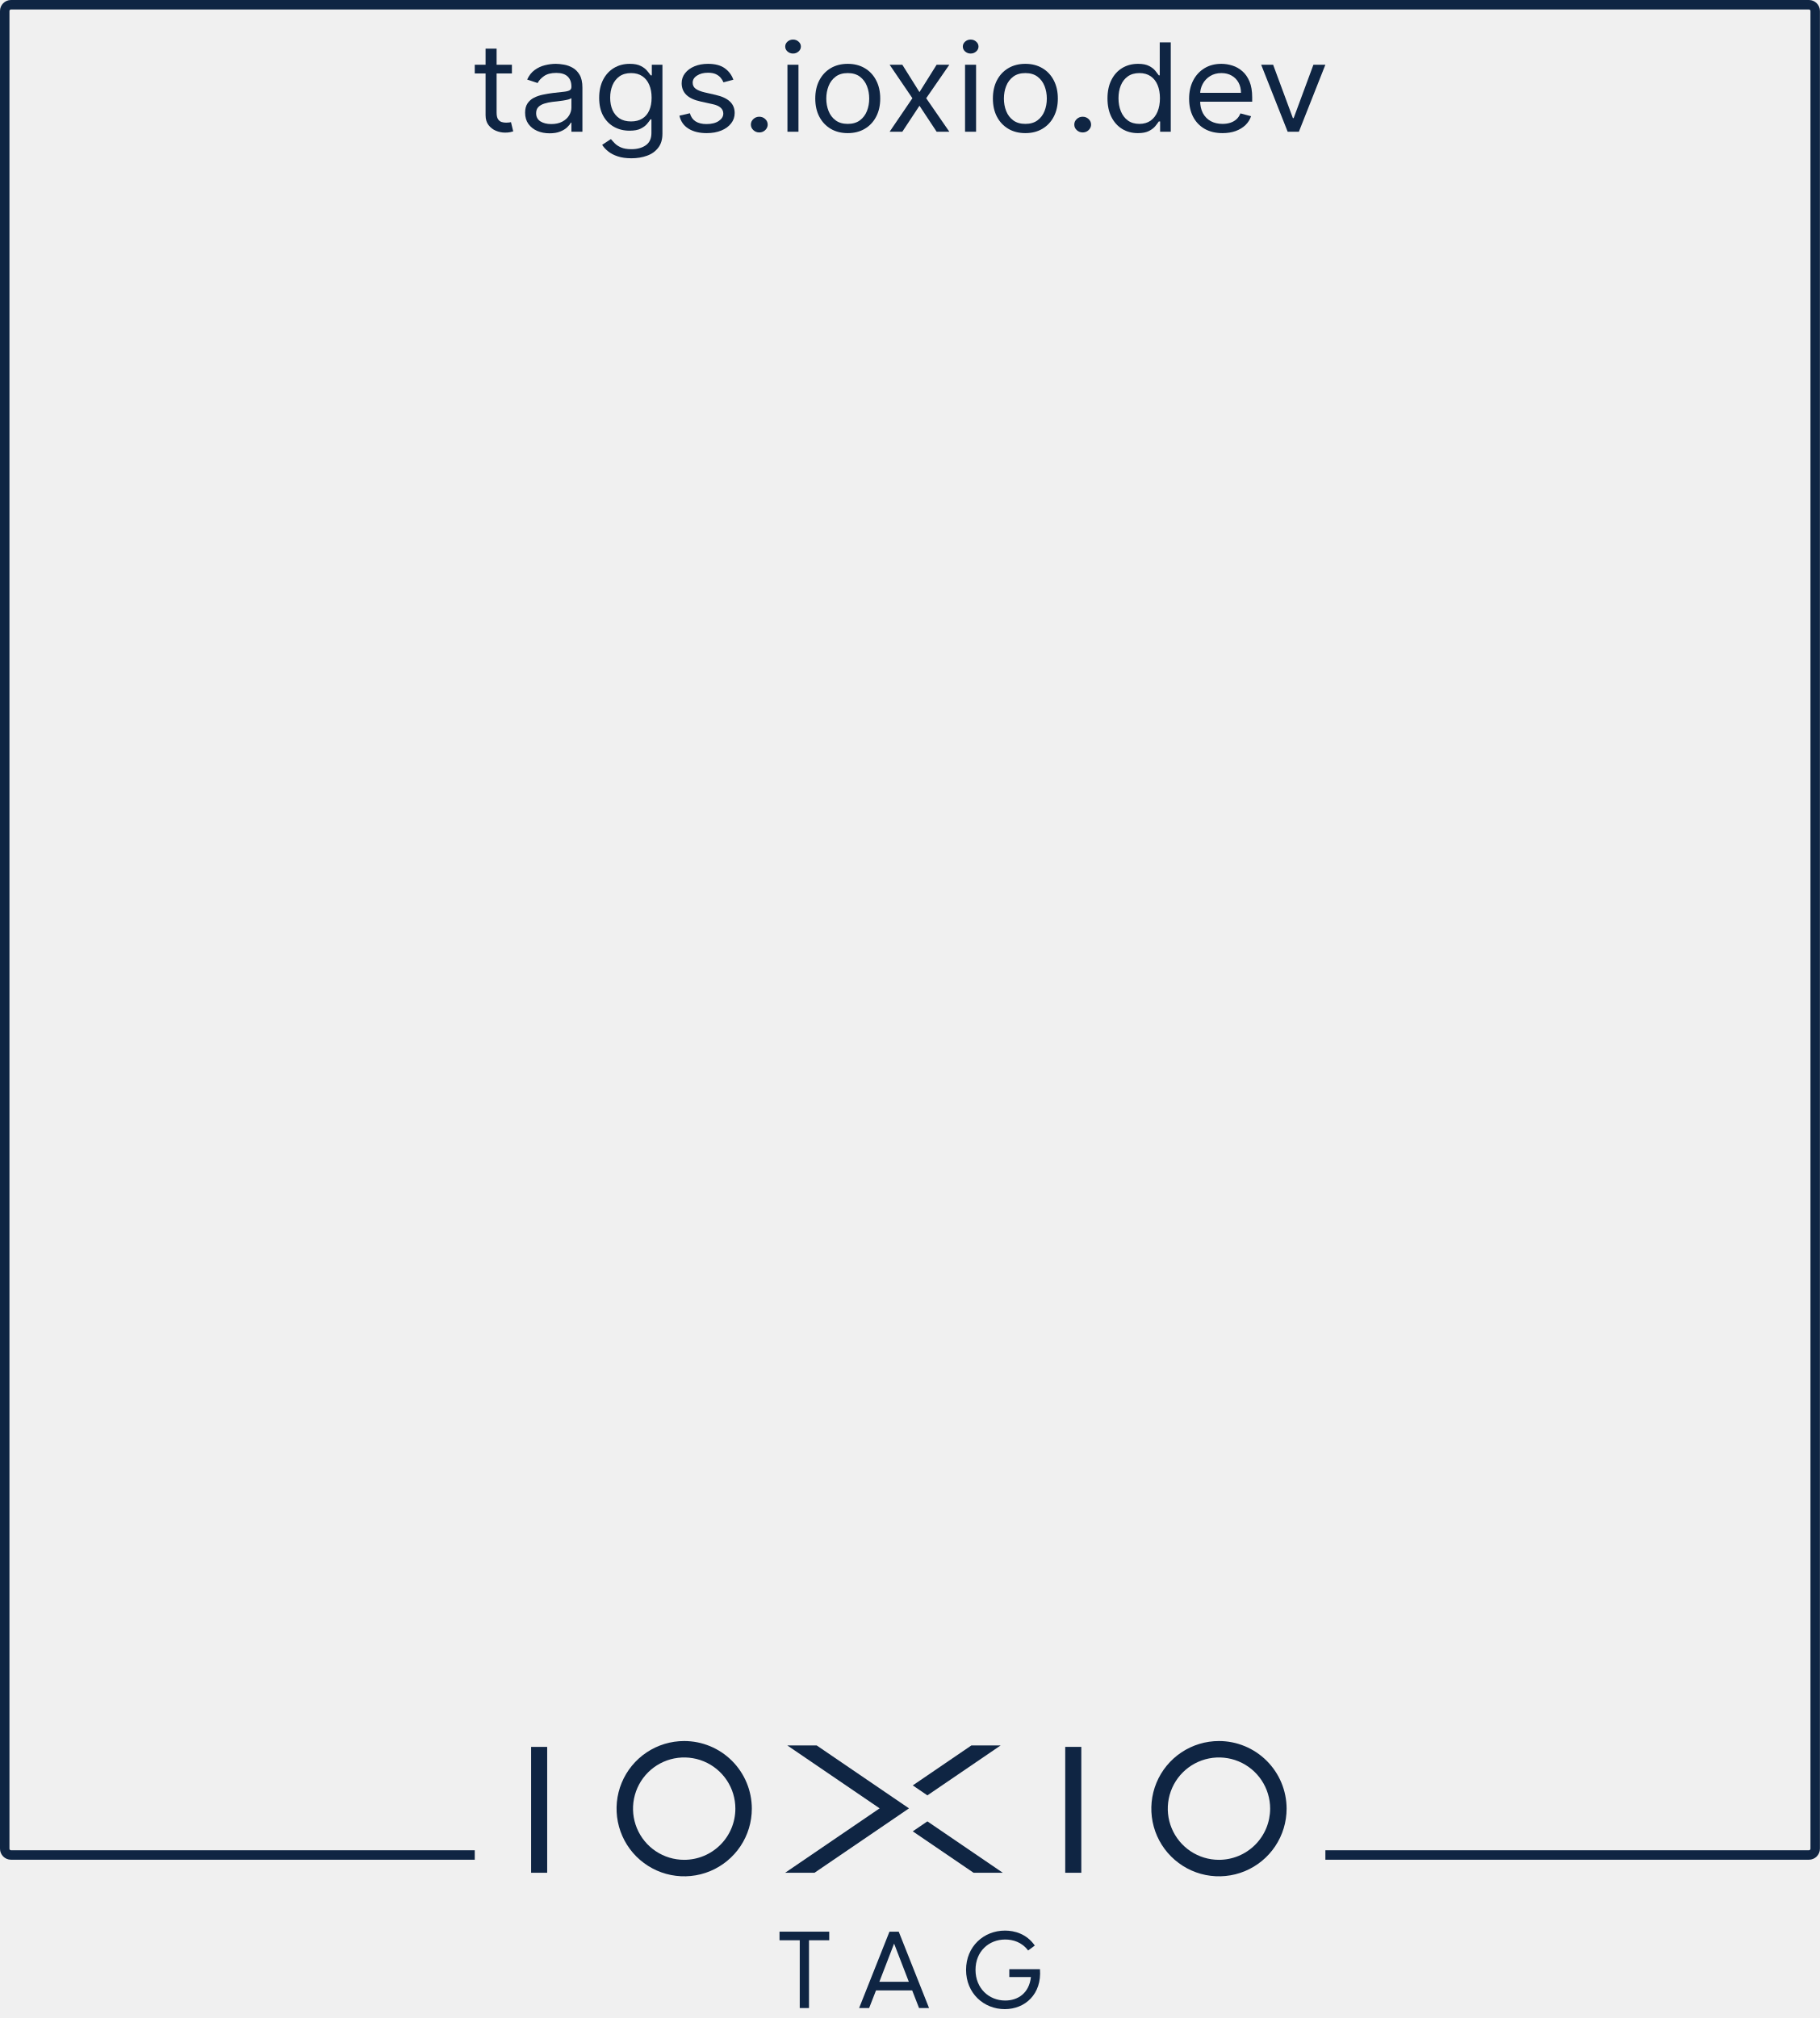
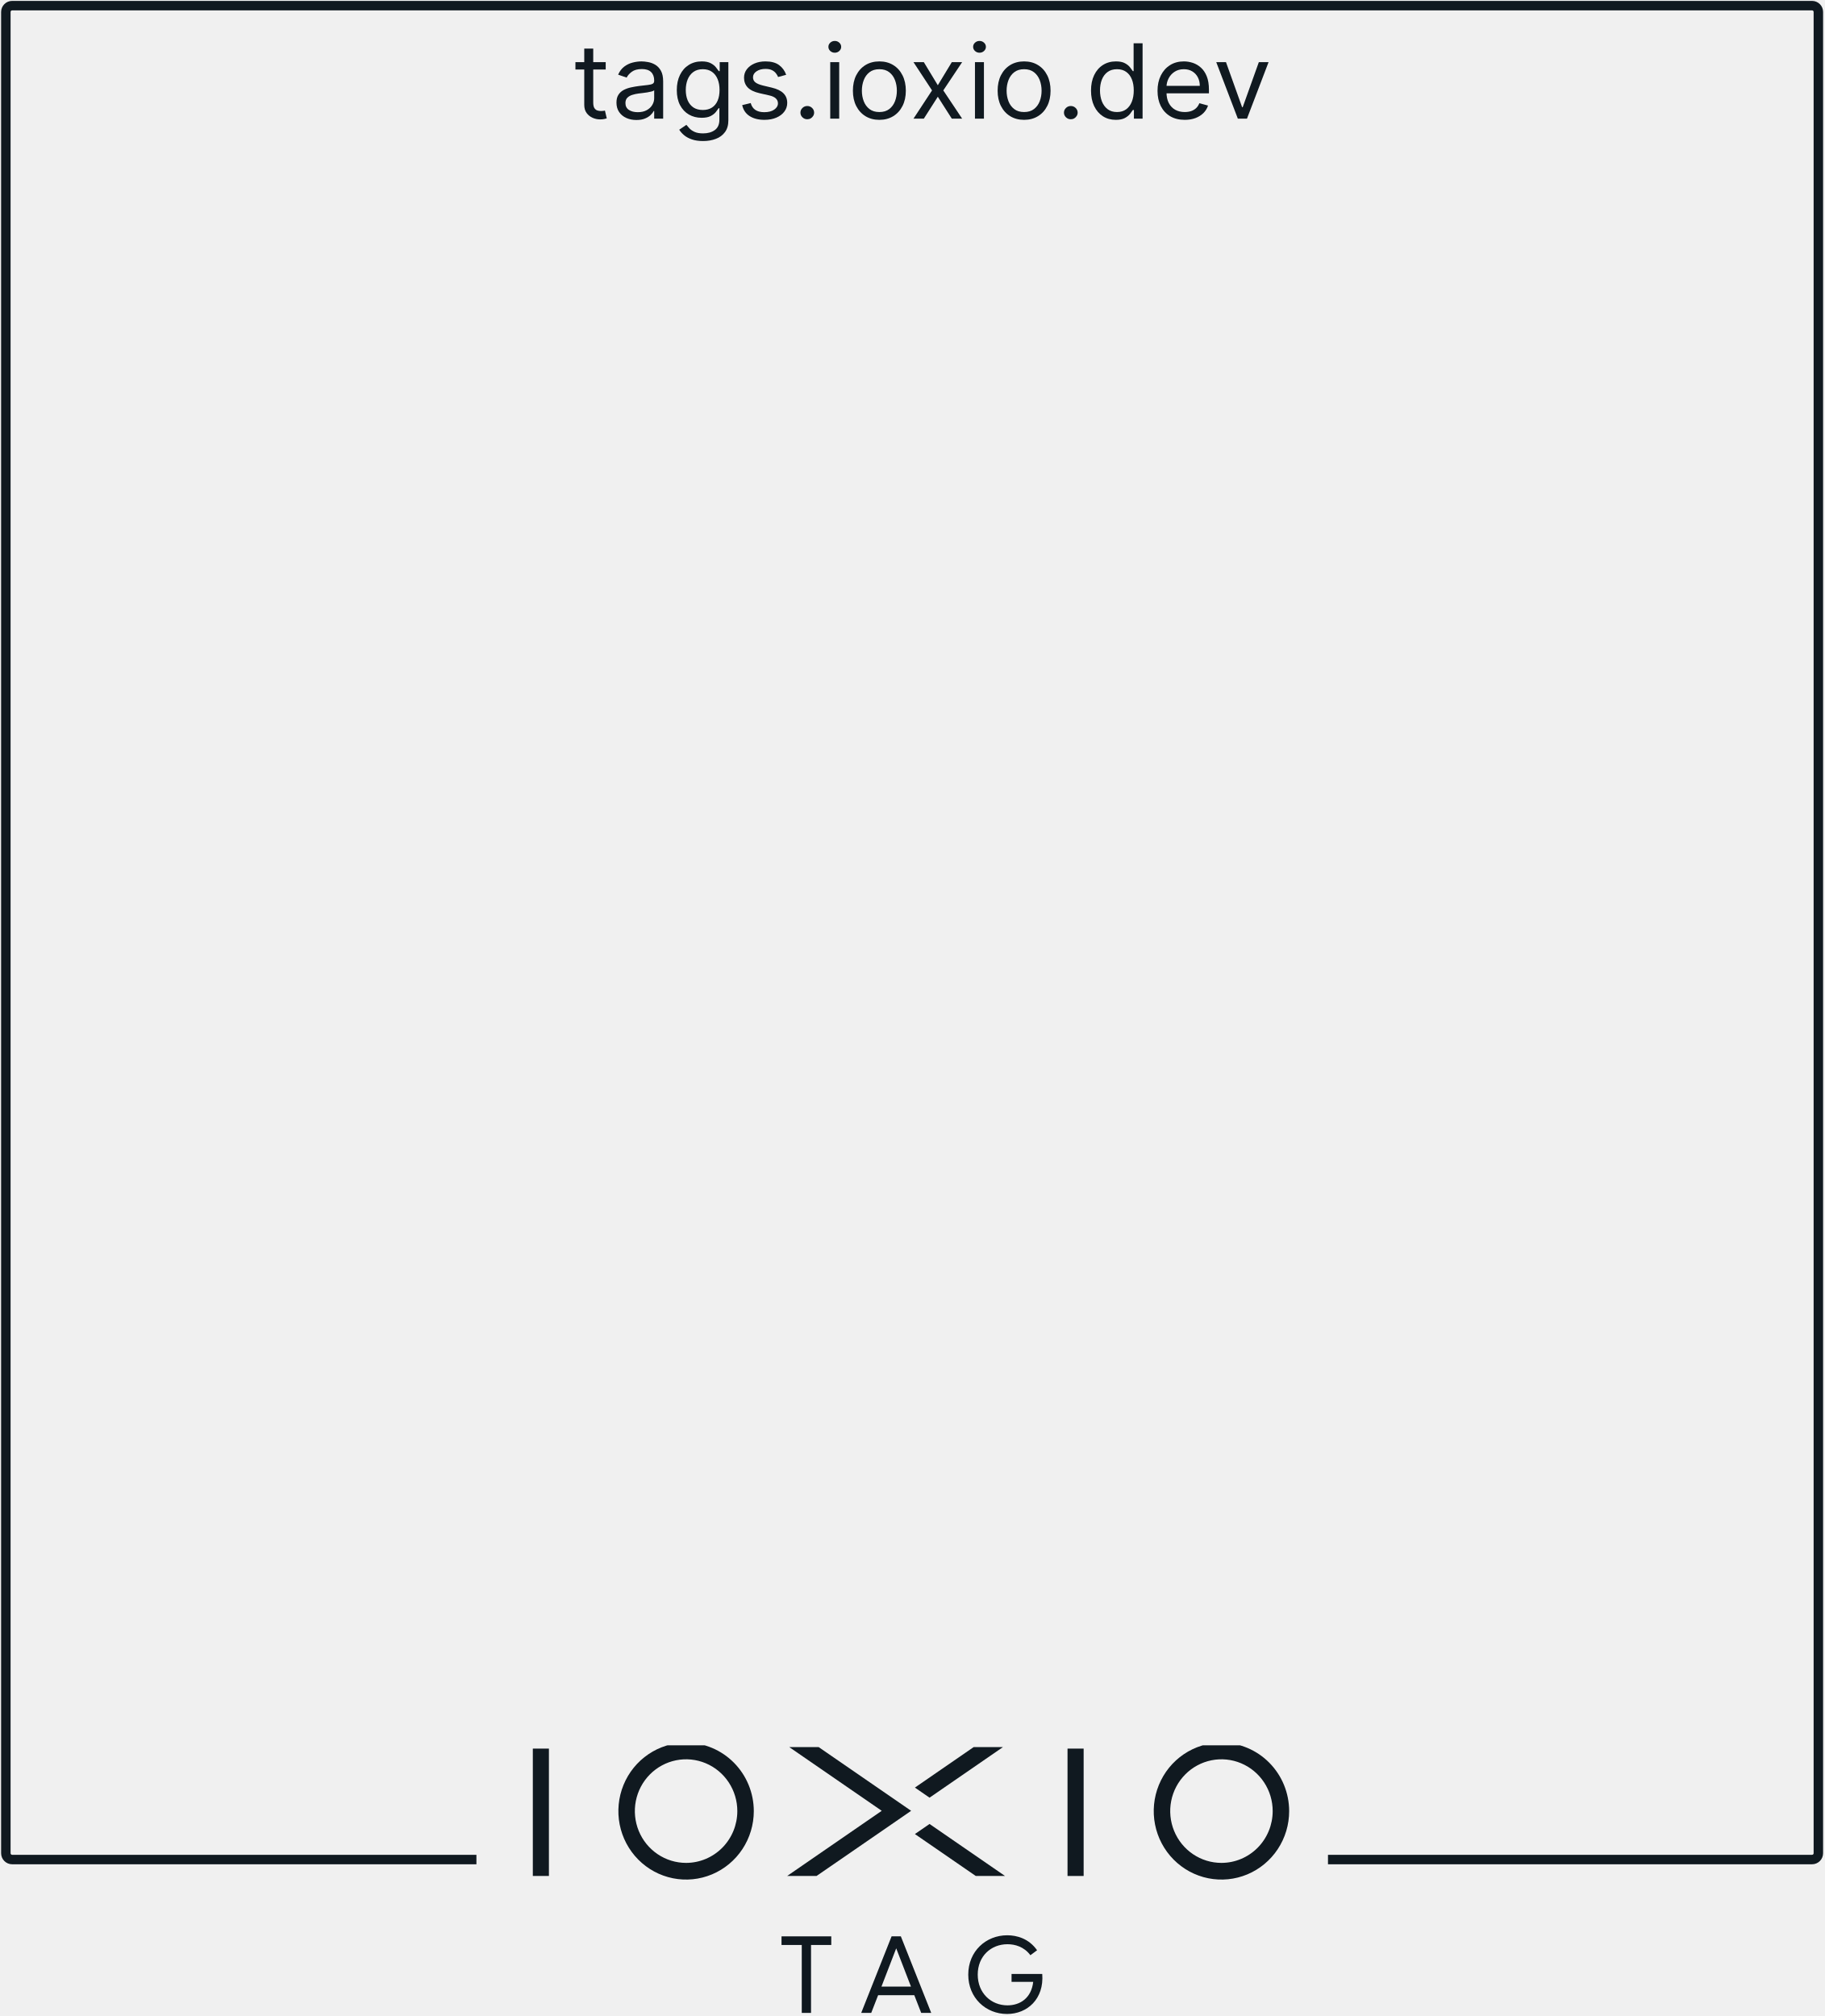
- <svg xmlns="http://www.w3.org/2000/svg" width="92" height="102" viewBox="0 0 92 102" fill="none">
-   <path fill-rule="evenodd" clip-rule="evenodd" d="M0.557 0.478H91.443C91.487 0.478 91.522 0.513 91.522 0.557V93.443C91.522 93.487 91.487 93.522 91.443 93.522H67V94H91.443C91.751 94 92 93.751 92 93.443V0.557C92 0.249 91.751 0 91.443 0H0.557C0.249 0 0 0.249 0 0.557V93.443C0 93.751 0.249 94 0.557 94H24V93.522H0.557C0.513 93.522 0.478 93.487 0.478 93.443V0.557C0.478 0.513 0.513 0.478 0.557 0.478Z" fill="#0F2543" />
-   <g clip-path="url(#clip0_396_39)">
-     <path d="M27.661 88.296H26.848V94.659H27.661V88.296Z" fill="#0F2543" />
-     <path d="M34.587 88C33.911 88 33.25 88.201 32.688 88.576C32.125 88.952 31.687 89.486 31.428 90.111C31.169 90.736 31.102 91.423 31.234 92.086C31.366 92.749 31.691 93.359 32.169 93.837C32.648 94.315 33.257 94.641 33.92 94.773C34.583 94.905 35.271 94.837 35.896 94.578C36.52 94.319 37.054 93.881 37.43 93.319C37.806 92.757 38.006 92.096 38.006 91.419C38.006 90.513 37.645 89.643 37.004 89.002C36.363 88.361 35.494 88.001 34.587 88ZM34.587 94.005C34.075 94.005 33.575 93.853 33.15 93.569C32.724 93.285 32.393 92.88 32.197 92.408C32.001 91.935 31.95 91.415 32.05 90.913C32.15 90.411 32.396 89.95 32.758 89.588C33.12 89.226 33.581 88.98 34.083 88.88C34.585 88.781 35.105 88.832 35.578 89.028C36.051 89.224 36.455 89.556 36.739 89.981C37.023 90.407 37.175 90.907 37.174 91.419C37.174 92.105 36.901 92.763 36.416 93.247C35.931 93.732 35.273 94.005 34.587 94.005Z" fill="#0F2543" />
-     <path d="M54.662 88.296H53.849V94.659H54.662V88.296Z" fill="#0F2543" />
-     <path d="M61.62 88C60.944 88 60.283 88.201 59.721 88.576C59.158 88.952 58.72 89.486 58.461 90.111C58.203 90.736 58.135 91.423 58.267 92.086C58.399 92.749 58.724 93.359 59.203 93.837C59.681 94.315 60.29 94.641 60.953 94.773C61.617 94.905 62.304 94.837 62.929 94.578C63.554 94.319 64.088 93.881 64.463 93.319C64.839 92.757 65.04 92.096 65.04 91.419C65.039 90.513 64.678 89.644 64.037 89.003C63.396 88.362 62.527 88.001 61.62 88ZM61.62 94.005C61.109 94.005 60.608 93.853 60.183 93.569C59.757 93.285 59.426 92.88 59.23 92.408C59.034 91.935 58.983 91.415 59.083 90.913C59.183 90.411 59.429 89.95 59.791 89.588C60.153 89.226 60.614 88.98 61.117 88.88C61.618 88.781 62.139 88.832 62.611 89.028C63.084 89.224 63.488 89.556 63.772 89.981C64.056 90.407 64.208 90.907 64.208 91.419C64.207 92.105 63.934 92.763 63.449 93.247C62.964 93.732 62.306 94.005 61.62 94.005Z" fill="#0F2543" />
-     <path d="M41.283 88.222H39.798L44.467 91.403L39.69 94.659H41.175L45.209 91.91L45.951 91.403L45.209 90.898L41.283 88.222Z" fill="#0F2543" />
-     <path d="M46.142 92.565L49.216 94.659H50.693L46.881 92.061L46.142 92.565Z" fill="#0F2543" />
-     <path d="M50.586 88.222H49.107L46.142 90.243L46.881 90.747L50.586 88.222Z" fill="#0F2543" />
+ <svg xmlns="http://www.w3.org/2000/svg" width="884" height="977" viewBox="0 0 884 977" fill="none">
+   <path fill-rule="evenodd" clip-rule="evenodd" d="M5.89 5.023H878.108C878.529 5.023 878.871 5.366 878.871 5.788V898.12C878.871 898.542 878.529 898.885 878.108 898.885H643.533V903.472H878.108C881.06 903.472 883.454 901.076 883.454 898.12V5.788C883.454 2.832 881.06 0.436 878.108 0.436H5.89C2.938 0.436 0.544 2.832 0.544 5.788V898.12C0.544 901.076 2.938 903.472 5.89 903.472H230.868V898.885H5.89C5.468 898.885 5.127 898.542 5.127 898.12V5.788C5.127 5.366 5.468 5.023 5.89 5.023Z" fill="#101920" />
+   <g clip-path="url(#clip0_630_5)">
+     <path d="M266.002 847.412H258.195V909.141H266.002V847.412Z" fill="#101920" />
+     <path d="M332.472 844.537C325.982 844.537 319.638 846.482 314.242 850.128C308.845 853.773 304.64 858.954 302.156 865.016C299.672 871.078 299.023 877.748 300.289 884.183C301.555 890.618 304.68 896.529 309.269 901.169C313.858 905.808 319.705 908.968 326.07 910.248C332.436 911.528 339.033 910.871 345.029 908.36C351.025 905.849 356.15 901.597 359.756 896.142C363.361 890.686 365.286 884.272 365.286 877.711C365.279 868.915 361.82 860.481 355.667 854.261C349.515 848.041 341.173 844.544 332.472 844.537ZM332.472 902.8C327.561 902.8 322.76 901.328 318.676 898.569C314.593 895.81 311.41 891.889 309.531 887.301C307.653 882.714 307.162 877.666 308.121 872.796C309.08 867.927 311.446 863.454 314.92 859.944C318.393 856.434 322.819 854.044 327.636 853.077C332.453 852.11 337.446 852.609 341.983 854.511C346.519 856.412 350.396 859.632 353.123 863.762C355.85 867.891 357.304 872.746 357.301 877.711C357.295 884.365 354.676 890.745 350.021 895.449C345.365 900.153 339.054 902.797 332.472 902.8Z" fill="#101920" />
+     <path d="M525.123 847.412H517.316V909.141H525.123V847.412Z" fill="#101920" />
+     <path d="M591.904 844.537C585.414 844.537 579.069 846.482 573.673 850.128C568.277 853.773 564.071 858.954 561.588 865.016C559.104 871.078 558.454 877.748 559.72 884.183C560.986 890.618 564.112 896.529 568.701 901.169C573.29 905.808 579.137 908.968 585.502 910.248C591.867 911.528 598.465 910.871 604.461 908.36C610.457 905.849 615.582 901.597 619.187 896.142C622.793 890.686 624.717 884.272 624.717 877.711C624.707 868.916 621.247 860.484 615.095 854.265C608.944 848.045 600.603 844.547 591.904 844.537ZM591.904 902.8C586.992 902.8 582.191 901.328 578.108 898.569C574.024 895.81 570.842 891.889 568.963 887.301C567.084 882.714 566.593 877.666 567.552 872.796C568.511 867.927 570.877 863.454 574.351 859.944C577.825 856.434 582.25 854.044 587.067 853.077C591.885 852.11 596.877 852.609 601.414 854.511C605.951 856.412 609.828 859.632 612.555 863.762C615.281 867.891 616.735 872.746 616.733 877.711C616.726 884.365 614.108 890.745 609.452 895.449C604.797 900.153 598.485 902.797 591.904 902.8Z" fill="#101920" />
+     <path d="M396.729 846.693H382.474L427.283 877.558L381.445 909.141H395.688L434.404 882.473L441.526 877.558L434.404 872.655L396.729 846.693Z" fill="#101920" />
+     <path d="M443.354 888.824L472.854 909.139H487.033L450.449 883.935L443.354 888.824Z" fill="#101920" />
+     <path d="M486.005 846.693H471.813L443.354 866.303L450.449 871.192L486.005 846.693Z" fill="#101920" />
  </g>
-   <path d="M40.429 101.497V98.071H39.406V97.636H41.919V98.071H40.896V101.497H40.429Z" fill="#0F2543" />
-   <path d="M44.964 97.636H45.432L46.965 101.497H46.46L46.112 100.605H44.284L43.936 101.497H43.43L44.964 97.636ZM44.453 100.17H45.943L45.198 98.24L44.453 100.17Z" fill="#0F2543" />
-   <path d="M50.794 101.552C49.728 101.552 48.836 100.747 48.836 99.567C48.836 98.386 49.728 97.582 50.804 97.582C51.278 97.582 51.892 97.739 52.311 98.338L51.974 98.588C51.653 98.158 51.196 98.033 50.815 98.033C49.983 98.033 49.314 98.637 49.314 99.567C49.314 100.497 49.989 101.117 50.815 101.117C51.452 101.117 52.023 100.752 52.115 99.931H51.022V99.534H52.572C52.67 100.796 51.816 101.552 50.794 101.552Z" fill="#0F2543" />
-   <path d="M25.878 3.271V3.712H24V3.271H25.878ZM24.547 2.459H25.104V5.688C25.104 5.835 25.127 5.946 25.172 6.019C25.22 6.091 25.279 6.14 25.352 6.165C25.426 6.188 25.503 6.2 25.585 6.2C25.647 6.2 25.697 6.197 25.736 6.191C25.776 6.184 25.807 6.178 25.831 6.174L25.944 6.641C25.906 6.654 25.853 6.668 25.786 6.681C25.718 6.696 25.633 6.703 25.529 6.703C25.371 6.703 25.217 6.671 25.066 6.608C24.917 6.545 24.793 6.449 24.694 6.319C24.596 6.19 24.547 6.026 24.547 5.829V2.459Z" fill="#0F2543" />
-   <path d="M27.782 6.738C27.552 6.738 27.343 6.698 27.156 6.617C26.969 6.535 26.821 6.416 26.71 6.262C26.6 6.106 26.545 5.918 26.545 5.697C26.545 5.503 26.586 5.346 26.668 5.225C26.75 5.103 26.859 5.007 26.996 4.938C27.133 4.869 27.284 4.818 27.449 4.784C27.616 4.749 27.783 4.721 27.951 4.7C28.172 4.674 28.35 4.654 28.487 4.64C28.625 4.626 28.726 4.601 28.789 4.568C28.853 4.534 28.886 4.475 28.886 4.391V4.374C28.886 4.156 28.822 3.987 28.695 3.866C28.569 3.746 28.378 3.685 28.121 3.685C27.855 3.685 27.647 3.74 27.496 3.849C27.345 3.957 27.239 4.074 27.178 4.197L26.649 4.021C26.744 3.815 26.869 3.654 27.027 3.54C27.186 3.424 27.358 3.343 27.546 3.297C27.734 3.25 27.92 3.226 28.102 3.226C28.219 3.226 28.352 3.24 28.503 3.266C28.656 3.291 28.803 3.343 28.945 3.423C29.088 3.502 29.206 3.622 29.301 3.782C29.395 3.943 29.442 4.157 29.442 4.426V6.659H28.886V6.2H28.857C28.82 6.274 28.757 6.352 28.669 6.436C28.581 6.52 28.463 6.591 28.317 6.65C28.171 6.709 27.992 6.738 27.782 6.738ZM27.866 6.271C28.087 6.271 28.272 6.23 28.423 6.149C28.576 6.068 28.691 5.964 28.768 5.836C28.846 5.708 28.886 5.574 28.886 5.432V4.956C28.862 4.982 28.81 5.007 28.73 5.029C28.651 5.049 28.56 5.068 28.456 5.084C28.354 5.099 28.254 5.112 28.157 5.124C28.061 5.134 27.983 5.143 27.923 5.15C27.778 5.168 27.643 5.196 27.517 5.236C27.393 5.274 27.292 5.332 27.215 5.41C27.14 5.487 27.102 5.591 27.102 5.724C27.102 5.904 27.174 6.041 27.317 6.134C27.462 6.225 27.645 6.271 27.866 6.271Z" fill="#0F2543" />
-   <path d="M31.921 8C31.652 8 31.421 7.968 31.227 7.903C31.034 7.84 30.873 7.756 30.744 7.651C30.616 7.549 30.515 7.438 30.44 7.321L30.883 7.029C30.933 7.091 30.997 7.162 31.074 7.241C31.151 7.322 31.257 7.392 31.39 7.451C31.526 7.511 31.703 7.541 31.921 7.541C32.214 7.541 32.455 7.475 32.645 7.343C32.836 7.21 32.931 7.003 32.931 6.721V6.032H32.884C32.843 6.094 32.785 6.171 32.709 6.262C32.635 6.351 32.528 6.432 32.388 6.502C32.25 6.571 32.063 6.606 31.827 6.606C31.534 6.606 31.271 6.541 31.039 6.412C30.808 6.282 30.624 6.094 30.489 5.847C30.355 5.6 30.289 5.3 30.289 4.947C30.289 4.6 30.354 4.298 30.484 4.04C30.615 3.782 30.797 3.582 31.029 3.44C31.262 3.298 31.531 3.226 31.836 3.226C32.072 3.226 32.259 3.263 32.398 3.337C32.538 3.409 32.645 3.491 32.718 3.584C32.794 3.675 32.852 3.75 32.893 3.809H32.95V3.271H33.487V6.756C33.487 7.047 33.417 7.284 33.275 7.466C33.135 7.65 32.947 7.785 32.709 7.87C32.473 7.957 32.21 8 31.921 8ZM31.902 6.138C32.126 6.138 32.314 6.09 32.468 5.995C32.623 5.899 32.74 5.762 32.82 5.582C32.9 5.403 32.94 5.188 32.94 4.938C32.94 4.694 32.901 4.479 32.822 4.292C32.744 4.105 32.627 3.959 32.473 3.853C32.319 3.747 32.129 3.694 31.902 3.694C31.666 3.694 31.47 3.75 31.312 3.862C31.157 3.974 31.04 4.124 30.961 4.312C30.884 4.5 30.845 4.709 30.845 4.938C30.845 5.174 30.885 5.382 30.963 5.562C31.044 5.742 31.162 5.883 31.317 5.986C31.474 6.088 31.669 6.138 31.902 6.138Z" fill="#0F2543" />
-   <path d="M37.073 4.029L36.573 4.162C36.542 4.084 36.495 4.008 36.434 3.935C36.374 3.86 36.292 3.798 36.189 3.749C36.085 3.701 35.952 3.676 35.79 3.676C35.568 3.676 35.383 3.724 35.236 3.82C35.089 3.914 35.016 4.034 35.016 4.179C35.016 4.309 35.066 4.411 35.167 4.486C35.268 4.561 35.425 4.624 35.639 4.674L36.177 4.797C36.501 4.871 36.742 4.983 36.901 5.135C37.06 5.285 37.139 5.478 37.139 5.715C37.139 5.909 37.08 6.082 36.96 6.235C36.842 6.388 36.677 6.509 36.465 6.597C36.252 6.685 36.005 6.729 35.724 6.729C35.354 6.729 35.048 6.654 34.806 6.504C34.564 6.354 34.411 6.135 34.346 5.847L34.875 5.724C34.925 5.906 35.02 6.043 35.16 6.134C35.302 6.225 35.486 6.271 35.714 6.271C35.974 6.271 36.18 6.219 36.333 6.116C36.487 6.012 36.564 5.887 36.564 5.741C36.564 5.624 36.52 5.525 36.432 5.446C36.343 5.365 36.208 5.304 36.026 5.265L35.422 5.132C35.09 5.059 34.846 4.945 34.691 4.79C34.536 4.635 34.459 4.44 34.459 4.206C34.459 4.015 34.517 3.846 34.632 3.699C34.748 3.551 34.906 3.436 35.106 3.352C35.307 3.268 35.535 3.226 35.79 3.226C36.148 3.226 36.43 3.3 36.634 3.447C36.84 3.594 36.987 3.788 37.073 4.029Z" fill="#0F2543" />
-   <path d="M38.383 6.694C38.267 6.694 38.167 6.655 38.084 6.577C38 6.499 37.958 6.406 37.958 6.297C37.958 6.188 38 6.095 38.084 6.017C38.167 5.939 38.267 5.9 38.383 5.9C38.499 5.9 38.599 5.939 38.683 6.017C38.766 6.095 38.808 6.188 38.808 6.297C38.808 6.369 38.788 6.435 38.749 6.496C38.711 6.556 38.66 6.604 38.595 6.641C38.532 6.676 38.462 6.694 38.383 6.694Z" fill="#0F2543" />
-   <path d="M39.807 6.659V3.271H40.364V6.659H39.807ZM40.09 2.706C39.981 2.706 39.888 2.671 39.809 2.602C39.732 2.533 39.694 2.45 39.694 2.353C39.694 2.256 39.732 2.173 39.809 2.104C39.888 2.035 39.981 2 40.09 2C40.198 2 40.291 2.035 40.368 2.104C40.447 2.173 40.486 2.256 40.486 2.353C40.486 2.45 40.447 2.533 40.368 2.602C40.291 2.671 40.198 2.706 40.09 2.706Z" fill="#0F2543" />
-   <path d="M42.855 6.729C42.528 6.729 42.241 6.657 41.994 6.511C41.749 6.365 41.557 6.162 41.419 5.9C41.282 5.638 41.213 5.332 41.213 4.982C41.213 4.629 41.282 4.321 41.419 4.058C41.557 3.795 41.749 3.59 41.994 3.445C42.241 3.299 42.528 3.226 42.855 3.226C43.182 3.226 43.469 3.299 43.714 3.445C43.961 3.59 44.153 3.795 44.289 4.058C44.428 4.321 44.497 4.629 44.497 4.982C44.497 5.332 44.428 5.638 44.289 5.9C44.153 6.162 43.961 6.365 43.714 6.511C43.469 6.657 43.182 6.729 42.855 6.729ZM42.855 6.262C43.104 6.262 43.308 6.202 43.469 6.083C43.629 5.964 43.748 5.807 43.825 5.613C43.902 5.419 43.94 5.209 43.94 4.982C43.94 4.756 43.902 4.545 43.825 4.349C43.748 4.154 43.629 3.996 43.469 3.875C43.308 3.754 43.104 3.694 42.855 3.694C42.607 3.694 42.402 3.754 42.242 3.875C42.081 3.996 41.963 4.154 41.886 4.349C41.809 4.545 41.77 4.756 41.77 4.982C41.77 5.209 41.809 5.419 41.886 5.613C41.963 5.807 42.081 5.964 42.242 6.083C42.402 6.202 42.607 6.262 42.855 6.262Z" fill="#0F2543" />
-   <path d="M45.613 3.271L46.481 4.656L47.349 3.271H47.991L46.821 4.965L47.991 6.659H47.349L46.481 5.344L45.613 6.659H44.971L46.123 4.965L44.971 3.271H45.613Z" fill="#0F2543" />
-   <path d="M48.785 6.659V3.271H49.342V6.659H48.785ZM49.068 2.706C48.96 2.706 48.866 2.671 48.788 2.602C48.711 2.533 48.672 2.45 48.672 2.353C48.672 2.256 48.711 2.173 48.788 2.104C48.866 2.035 48.96 2 49.068 2C49.177 2 49.27 2.035 49.347 2.104C49.425 2.173 49.465 2.256 49.465 2.353C49.465 2.45 49.425 2.533 49.347 2.602C49.27 2.671 49.177 2.706 49.068 2.706Z" fill="#0F2543" />
-   <path d="M51.834 6.729C51.507 6.729 51.22 6.657 50.973 6.511C50.727 6.365 50.535 6.162 50.397 5.9C50.26 5.638 50.192 5.332 50.192 4.982C50.192 4.629 50.26 4.321 50.397 4.058C50.535 3.795 50.727 3.59 50.973 3.445C51.22 3.299 51.507 3.226 51.834 3.226C52.161 3.226 52.447 3.299 52.692 3.445C52.939 3.59 53.131 3.795 53.268 4.058C53.406 4.321 53.476 4.629 53.476 4.982C53.476 5.332 53.406 5.638 53.268 5.9C53.131 6.162 52.939 6.365 52.692 6.511C52.447 6.657 52.161 6.729 51.834 6.729ZM51.834 6.262C52.082 6.262 52.287 6.202 52.447 6.083C52.608 5.964 52.726 5.807 52.803 5.613C52.88 5.419 52.919 5.209 52.919 4.982C52.919 4.756 52.88 4.545 52.803 4.349C52.726 4.154 52.608 3.996 52.447 3.875C52.287 3.754 52.082 3.694 51.834 3.694C51.585 3.694 51.381 3.754 51.22 3.875C51.06 3.996 50.941 4.154 50.864 4.349C50.787 4.545 50.749 4.756 50.749 4.982C50.749 5.209 50.787 5.419 50.864 5.613C50.941 5.807 51.06 5.964 51.22 6.083C51.381 6.202 51.585 6.262 51.834 6.262Z" fill="#0F2543" />
-   <path d="M54.731 6.694C54.615 6.694 54.515 6.655 54.432 6.577C54.348 6.499 54.307 6.406 54.307 6.297C54.307 6.188 54.348 6.095 54.432 6.017C54.515 5.939 54.615 5.9 54.731 5.9C54.848 5.9 54.947 5.939 55.031 6.017C55.114 6.095 55.156 6.188 55.156 6.297C55.156 6.369 55.136 6.435 55.097 6.496C55.059 6.556 55.008 6.604 54.944 6.641C54.881 6.676 54.81 6.694 54.731 6.694Z" fill="#0F2543" />
-   <path d="M57.523 6.729C57.221 6.729 56.955 6.658 56.723 6.515C56.492 6.371 56.311 6.168 56.181 5.907C56.05 5.643 55.985 5.332 55.985 4.974C55.985 4.618 56.05 4.309 56.181 4.047C56.311 3.785 56.493 3.583 56.726 3.44C56.959 3.298 57.227 3.226 57.533 3.226C57.769 3.226 57.955 3.263 58.092 3.337C58.23 3.409 58.335 3.491 58.408 3.584C58.482 3.675 58.539 3.75 58.58 3.809H58.627V2.141H59.184V6.659H58.646V6.138H58.58C58.539 6.2 58.481 6.278 58.405 6.372C58.33 6.465 58.222 6.548 58.082 6.621C57.942 6.693 57.756 6.729 57.523 6.729ZM57.599 6.262C57.822 6.262 58.011 6.207 58.165 6.099C58.319 5.988 58.436 5.836 58.516 5.642C58.596 5.446 58.637 5.221 58.637 4.965C58.637 4.712 58.597 4.49 58.519 4.301C58.44 4.11 58.324 3.961 58.169 3.855C58.015 3.748 57.825 3.694 57.599 3.694C57.363 3.694 57.166 3.751 57.009 3.864C56.853 3.976 56.736 4.128 56.657 4.321C56.58 4.512 56.542 4.726 56.542 4.965C56.542 5.206 56.581 5.425 56.66 5.622C56.74 5.818 56.858 5.974 57.014 6.09C57.171 6.204 57.366 6.262 57.599 6.262Z" fill="#0F2543" />
-   <path d="M61.8 6.729C61.451 6.729 61.15 6.657 60.897 6.513C60.645 6.368 60.451 6.165 60.314 5.904C60.179 5.643 60.111 5.338 60.111 4.991C60.111 4.644 60.179 4.338 60.314 4.074C60.451 3.807 60.641 3.6 60.885 3.451C61.13 3.301 61.416 3.226 61.743 3.226C61.932 3.226 62.119 3.256 62.303 3.315C62.487 3.374 62.654 3.469 62.805 3.601C62.956 3.732 63.076 3.906 63.166 4.122C63.256 4.338 63.3 4.604 63.3 4.921V5.141H60.507V4.691H62.734C62.734 4.5 62.693 4.329 62.612 4.179C62.531 4.029 62.417 3.911 62.267 3.824C62.119 3.737 61.945 3.694 61.743 3.694C61.522 3.694 61.33 3.746 61.168 3.849C61.008 3.95 60.884 4.082 60.797 4.246C60.711 4.409 60.668 4.584 60.668 4.771V5.071C60.668 5.326 60.715 5.543 60.809 5.721C60.905 5.898 61.038 6.032 61.208 6.125C61.378 6.216 61.575 6.262 61.8 6.262C61.946 6.262 62.078 6.243 62.196 6.204C62.316 6.165 62.419 6.106 62.505 6.028C62.592 5.949 62.659 5.85 62.706 5.732L63.244 5.874C63.187 6.044 63.092 6.194 62.958 6.324C62.825 6.451 62.66 6.551 62.463 6.624C62.266 6.694 62.045 6.729 61.8 6.729Z" fill="#0F2543" />
-   <path d="M67 3.271L65.66 6.659H65.094L63.754 3.271H64.358L65.358 5.971H65.396L66.396 3.271H67Z" fill="#0F2543" />
+   <path d="M388.529 975.497V942.581H378.717V938.401H402.83V942.581H393.018V975.497H388.529Z" fill="#101920" />
+   <path d="M432.054 938.401H436.543L451.261 975.497H446.407L443.067 966.928H425.53L422.189 975.497H417.336L432.054 938.401ZM427.148 962.748H441.449L434.298 944.201L427.148 962.748Z" fill="#101920" />
+   <path d="M488 976.019C477.77 976.019 469.211 968.287 469.211 956.949C469.211 945.611 477.77 937.879 488.104 937.879C492.645 937.879 498.543 939.394 502.562 945.141L499.326 947.544C496.246 943.417 491.862 942.215 488.209 942.215C480.223 942.215 473.803 948.015 473.803 956.949C473.803 965.883 480.275 971.839 488.209 971.839C494.315 971.839 499.796 968.339 500.683 960.449H490.192V956.635H505.067C506.007 968.757 497.812 976.019 488 976.019Z" fill="#101920" />
+   <path d="M293.518 30.114V33.681H278.85V30.114H293.518ZM283.125 23.55H287.474V49.661C287.474 50.85 287.652 51.742 288.008 52.336C288.377 52.919 288.843 53.311 289.408 53.514C289.986 53.704 290.594 53.799 291.233 53.799C291.712 53.799 292.105 53.775 292.412 53.728C292.719 53.668 292.965 53.62 293.149 53.585L294.034 57.366C293.739 57.473 293.327 57.58 292.799 57.687C292.271 57.806 291.601 57.865 290.791 57.865C289.562 57.865 288.358 57.61 287.179 57.098C286.012 56.587 285.041 55.808 284.267 54.762C283.506 53.716 283.125 52.396 283.125 50.803V23.55Z" fill="#101920" />
+   <path d="M308.389 58.151C306.595 58.151 304.967 57.824 303.505 57.17C302.044 56.504 300.883 55.547 300.023 54.298C299.163 53.038 298.733 51.516 298.733 49.733C298.733 48.163 299.052 46.891 299.691 45.916C300.33 44.929 301.184 44.156 302.252 43.597C303.321 43.038 304.501 42.622 305.79 42.349C307.093 42.063 308.401 41.837 309.715 41.671C311.435 41.457 312.83 41.297 313.898 41.19C314.98 41.071 315.766 40.874 316.257 40.601C316.761 40.327 317.013 39.852 317.013 39.174V39.031C317.013 37.272 316.515 35.904 315.52 34.929C314.537 33.954 313.045 33.467 311.042 33.467C308.966 33.467 307.338 33.907 306.159 34.787C304.98 35.666 304.15 36.606 303.671 37.605L299.544 36.178C300.281 34.513 301.263 33.217 302.492 32.29C303.733 31.35 305.084 30.697 306.546 30.328C308.02 29.947 309.47 29.757 310.895 29.757C311.804 29.757 312.848 29.864 314.027 30.078C315.219 30.28 316.368 30.702 317.473 31.345C318.591 31.986 319.519 32.956 320.256 34.252C320.993 35.548 321.362 37.284 321.362 39.459V57.509H317.013V53.799H316.792C316.497 54.393 316.005 55.029 315.317 55.707C314.629 56.385 313.714 56.962 312.572 57.437C311.429 57.913 310.035 58.151 308.389 58.151ZM309.052 54.37C310.772 54.37 312.222 54.043 313.401 53.389C314.593 52.735 315.489 51.891 316.091 50.856C316.706 49.822 317.013 48.734 317.013 47.592V43.74C316.828 43.954 316.423 44.15 315.796 44.328C315.182 44.495 314.47 44.644 313.659 44.774C312.86 44.893 312.08 45 311.319 45.095C310.569 45.179 309.961 45.25 309.494 45.309C308.364 45.452 307.308 45.684 306.325 46.005C305.354 46.314 304.568 46.784 303.966 47.414C303.376 48.032 303.082 48.876 303.082 49.947C303.082 51.409 303.641 52.515 304.758 53.264C305.889 54.001 307.32 54.37 309.052 54.37Z" fill="#101920" />
+   <path d="M340.724 68.352C338.623 68.352 336.818 68.091 335.306 67.568C333.795 67.056 332.536 66.379 331.529 65.534C330.534 64.702 329.741 63.81 329.152 62.859L332.616 60.505C333.009 61.004 333.507 61.575 334.109 62.217C334.711 62.871 335.534 63.436 336.578 63.911C337.634 64.399 339.017 64.643 340.724 64.643C343.009 64.643 344.895 64.108 346.381 63.038C347.868 61.967 348.611 60.291 348.611 58.008V52.443H348.243C347.923 52.943 347.469 53.561 346.879 54.298C346.301 55.024 345.466 55.672 344.373 56.242C343.292 56.801 341.83 57.081 339.987 57.081C337.702 57.081 335.65 56.557 333.832 55.511C332.026 54.465 330.595 52.943 329.539 50.945C328.494 48.948 327.972 46.522 327.972 43.669C327.972 40.862 328.482 38.419 329.502 36.338C330.522 34.246 331.94 32.629 333.759 31.487C335.577 30.334 337.677 29.757 340.061 29.757C341.903 29.757 343.365 30.054 344.446 30.649C345.54 31.232 346.375 31.897 346.953 32.646C347.542 33.384 347.997 33.99 348.316 34.466H348.758V30.114H352.96V58.293C352.96 60.648 352.407 62.562 351.301 64.036C350.208 65.522 348.734 66.61 346.879 67.3C345.036 68.002 342.985 68.352 340.724 68.352ZM340.577 53.3C342.321 53.3 343.795 52.913 344.999 52.14C346.203 51.367 347.118 50.256 347.745 48.805C348.371 47.355 348.685 45.618 348.685 43.597C348.685 41.623 348.378 39.882 347.763 38.371C347.149 36.861 346.24 35.678 345.036 34.822C343.832 33.966 342.346 33.538 340.577 33.538C338.734 33.538 337.198 33.99 335.97 34.894C334.754 35.797 333.838 37.01 333.224 38.532C332.622 40.054 332.321 41.742 332.321 43.597C332.321 45.5 332.628 47.182 333.243 48.645C333.869 50.095 334.791 51.237 336.007 52.069C337.235 52.889 338.759 53.3 340.577 53.3Z" fill="#101920" />
+   <path d="M380.97 36.249L377.063 37.319C376.817 36.689 376.455 36.077 375.976 35.482C375.509 34.876 374.87 34.376 374.059 33.984C373.248 33.592 372.21 33.395 370.945 33.395C369.213 33.395 367.769 33.782 366.615 34.555C365.472 35.316 364.901 36.285 364.901 37.462C364.901 38.508 365.294 39.335 366.08 39.941C366.866 40.547 368.095 41.053 369.766 41.457L373.967 42.456C376.498 43.05 378.384 43.96 379.624 45.184C380.865 46.397 381.485 47.961 381.485 49.875C381.485 51.445 381.019 52.848 380.085 54.084C379.164 55.321 377.874 56.296 376.215 57.009C374.557 57.723 372.628 58.079 370.429 58.079C367.542 58.079 365.153 57.473 363.261 56.26C361.369 55.047 360.171 53.276 359.667 50.945L363.795 49.947C364.188 51.421 364.932 52.527 366.025 53.264C367.131 54.001 368.574 54.37 370.355 54.37C372.382 54.37 373.992 53.953 375.183 53.121C376.387 52.277 376.989 51.266 376.989 50.089C376.989 49.138 376.645 48.341 375.957 47.699C375.269 47.045 374.213 46.558 372.788 46.237L368.07 45.167C365.478 44.572 363.574 43.651 362.358 42.402C361.154 41.142 360.552 39.566 360.552 37.676C360.552 36.13 361 34.763 361.897 33.574C362.806 32.385 364.041 31.451 365.601 30.774C367.174 30.096 368.955 29.757 370.945 29.757C373.746 29.757 375.945 30.352 377.542 31.541C379.151 32.73 380.294 34.299 380.97 36.249Z" fill="#101920" />
+   <path d="M391.201 57.794C390.292 57.794 389.512 57.479 388.861 56.849C388.21 56.218 387.884 55.464 387.884 54.584C387.884 53.704 388.21 52.949 388.861 52.319C389.512 51.688 390.292 51.373 391.201 51.373C392.11 51.373 392.89 51.688 393.542 52.319C394.193 52.949 394.518 53.704 394.518 54.584C394.518 55.166 394.365 55.701 394.058 56.189C393.763 56.676 393.363 57.069 392.86 57.366C392.368 57.651 391.816 57.794 391.201 57.794Z" fill="#101920" />
+   <path d="M402.322 57.509V30.114H406.671V57.509H402.322ZM404.534 25.548C403.686 25.548 402.955 25.269 402.341 24.71C401.739 24.151 401.438 23.479 401.438 22.694C401.438 21.91 401.739 21.238 402.341 20.679C402.955 20.12 403.686 19.841 404.534 19.841C405.381 19.841 406.106 20.12 406.708 20.679C407.322 21.238 407.629 21.91 407.629 22.694C407.629 23.479 407.322 24.151 406.708 24.71C406.106 25.269 405.381 25.548 404.534 25.548Z" fill="#101920" />
+   <path d="M426.135 58.079C423.58 58.079 421.338 57.491 419.409 56.314C417.493 55.136 415.994 53.49 414.913 51.373C413.844 49.257 413.31 46.784 413.31 43.954C413.31 41.1 413.844 38.609 414.913 36.481C415.994 34.353 417.493 32.7 419.409 31.523C421.338 30.346 423.58 29.757 426.135 29.757C428.69 29.757 430.926 30.346 432.843 31.523C434.771 32.7 436.27 34.353 437.339 36.481C438.42 38.609 438.96 41.1 438.96 43.954C438.96 46.784 438.42 49.257 437.339 51.373C436.27 53.49 434.771 55.136 432.843 56.314C430.926 57.491 428.69 58.079 426.135 58.079ZM426.135 54.298C428.076 54.298 429.673 53.817 430.926 52.854C432.179 51.891 433.107 50.624 433.709 49.055C434.311 47.485 434.612 45.785 434.612 43.954C434.612 42.123 434.311 40.417 433.709 38.835C433.107 37.254 432.179 35.976 430.926 35.001C429.673 34.026 428.076 33.538 426.135 33.538C424.194 33.538 422.597 34.026 421.344 35.001C420.091 35.976 419.163 37.254 418.561 38.835C417.959 40.417 417.658 42.123 417.658 43.954C417.658 45.785 417.959 47.485 418.561 49.055C419.163 50.624 420.091 51.891 421.344 52.854C422.597 53.817 424.194 54.298 426.135 54.298Z" fill="#101920" />
+   <path d="M447.677 30.114L454.458 41.314L461.239 30.114H466.251L457.111 43.811L466.251 57.509H461.239L454.458 46.879L447.677 57.509H442.664L451.657 43.811L442.664 30.114H447.677Z" fill="#101920" />
+   <path d="M472.457 57.509V30.114H476.806V57.509H472.457ZM474.668 25.548C473.82 25.548 473.089 25.269 472.475 24.71C471.873 24.151 471.572 23.479 471.572 22.694C471.572 21.91 471.873 21.238 472.475 20.679C473.089 20.12 473.82 19.841 474.668 19.841C475.516 19.841 476.241 20.12 476.843 20.679C477.457 21.238 477.764 21.91 477.764 22.694C477.764 23.479 477.457 24.151 476.843 24.71C476.241 25.269 475.516 25.548 474.668 25.548Z" fill="#101920" />
+   <path d="M496.27 58.079C493.714 58.079 491.472 57.491 489.544 56.314C487.627 55.136 486.128 53.49 485.047 51.373C483.979 49.257 483.444 46.784 483.444 43.954C483.444 41.1 483.979 38.609 485.047 36.481C486.128 34.353 487.627 32.7 489.544 31.523C491.472 30.346 493.714 29.757 496.27 29.757C498.825 29.757 501.061 30.346 502.977 31.523C504.906 32.7 506.405 34.353 507.473 36.481C508.555 38.609 509.095 41.1 509.095 43.954C509.095 46.784 508.555 49.257 507.473 51.373C506.405 53.49 504.906 55.136 502.977 56.314C501.061 57.491 498.825 58.079 496.27 58.079ZM496.27 54.298C498.211 54.298 499.808 53.817 501.061 52.854C502.314 51.891 503.241 50.624 503.843 49.055C504.445 47.485 504.746 45.785 504.746 43.954C504.746 42.123 504.445 40.417 503.843 38.835C503.241 37.254 502.314 35.976 501.061 35.001C499.808 34.026 498.211 33.538 496.27 33.538C494.329 33.538 492.732 34.026 491.478 35.001C490.225 35.976 489.298 37.254 488.696 38.835C488.094 40.417 487.793 42.123 487.793 43.954C487.793 45.785 488.094 47.485 488.696 49.055C489.298 50.624 490.225 51.891 491.478 52.854C492.732 53.817 494.329 54.298 496.27 54.298Z" fill="#101920" />
+   <path d="M518.903 57.794C517.994 57.794 517.214 57.479 516.563 56.849C515.912 56.218 515.586 55.464 515.586 54.584C515.586 53.704 515.912 52.949 516.563 52.319C517.214 51.688 517.994 51.373 518.903 51.373C519.812 51.373 520.592 51.688 521.243 52.319C521.894 52.949 522.22 53.704 522.22 54.584C522.22 55.166 522.066 55.701 521.759 56.189C521.464 56.676 521.065 57.069 520.561 57.366C520.07 57.651 519.517 57.794 518.903 57.794Z" fill="#101920" />
+   <path d="M540.712 58.079C538.353 58.079 536.271 57.503 534.465 56.349C532.659 55.184 531.246 53.543 530.227 51.427C529.207 49.298 528.697 46.784 528.697 43.883C528.697 41.005 529.207 38.508 530.227 36.392C531.246 34.275 532.665 32.641 534.483 31.487C536.302 30.334 538.402 29.757 540.786 29.757C542.628 29.757 544.084 30.054 545.153 30.649C546.234 31.232 547.057 31.897 547.622 32.646C548.199 33.384 548.648 33.99 548.967 34.466H549.336V20.982H553.685V57.509H549.483V53.3H548.967C548.648 53.799 548.193 54.429 547.604 55.19C547.014 55.939 546.172 56.611 545.079 57.205C543.986 57.788 542.53 58.079 540.712 58.079ZM541.302 54.298C543.046 54.298 544.52 53.858 545.724 52.978C546.928 52.087 547.843 50.856 548.47 49.287C549.096 47.705 549.41 45.88 549.41 43.811C549.41 41.766 549.102 39.977 548.488 38.443C547.874 36.897 546.965 35.696 545.761 34.84C544.557 33.972 543.071 33.538 541.302 33.538C539.459 33.538 537.923 33.996 536.695 34.911C535.478 35.815 534.563 37.046 533.949 38.603C533.347 40.149 533.046 41.885 533.046 43.811C533.046 45.761 533.353 47.533 533.967 49.126C534.594 50.708 535.515 51.968 536.732 52.907C537.96 53.835 539.483 54.298 541.302 54.298Z" fill="#101920" />
+   <path d="M574.121 58.079C571.393 58.079 569.041 57.497 567.063 56.331C565.097 55.154 563.58 53.514 562.511 51.409C561.455 49.292 560.927 46.831 560.927 44.025C560.927 41.219 561.455 38.746 562.511 36.606C563.58 34.454 565.067 32.777 566.971 31.576C568.887 30.363 571.123 29.757 573.678 29.757C575.153 29.757 576.608 29.995 578.046 30.471C579.483 30.946 580.791 31.719 581.971 32.789C583.15 33.847 584.09 35.25 584.79 36.998C585.49 38.746 585.84 40.898 585.84 43.455V45.238H564.022V41.6H581.418C581.418 40.054 581.098 38.675 580.46 37.462C579.833 36.249 578.936 35.292 577.769 34.59C576.614 33.889 575.251 33.538 573.678 33.538C571.946 33.538 570.447 33.954 569.182 34.787C567.929 35.607 566.965 36.677 566.289 37.997C565.613 39.317 565.276 40.732 565.276 42.242V44.667C565.276 46.736 565.644 48.49 566.381 49.929C567.131 51.355 568.169 52.443 569.495 53.193C570.822 53.93 572.364 54.298 574.121 54.298C575.263 54.298 576.295 54.144 577.216 53.835C578.15 53.514 578.955 53.038 579.63 52.408C580.306 51.766 580.828 50.969 581.197 50.018L585.398 51.159C584.956 52.538 584.213 53.751 583.168 54.798C582.124 55.832 580.834 56.641 579.299 57.223C577.763 57.794 576.037 58.079 574.121 58.079Z" fill="#101920" />
+   <path d="M614.739 30.114L604.272 57.509H599.85L589.383 30.114H594.101L601.914 51.944H602.209L610.022 30.114H614.739Z" fill="#101920" />
  <defs>
-     <clipPath id="clip0_396_39">
-       <rect width="38.193" height="6.837" fill="white" transform="translate(26.8486 88)" />
+     <clipPath id="clip0_630_5">
+       <rect width="366.536" height="65.683" fill="white" transform="translate(258.205 845.831)" />
    </clipPath>
  </defs>
</svg>
